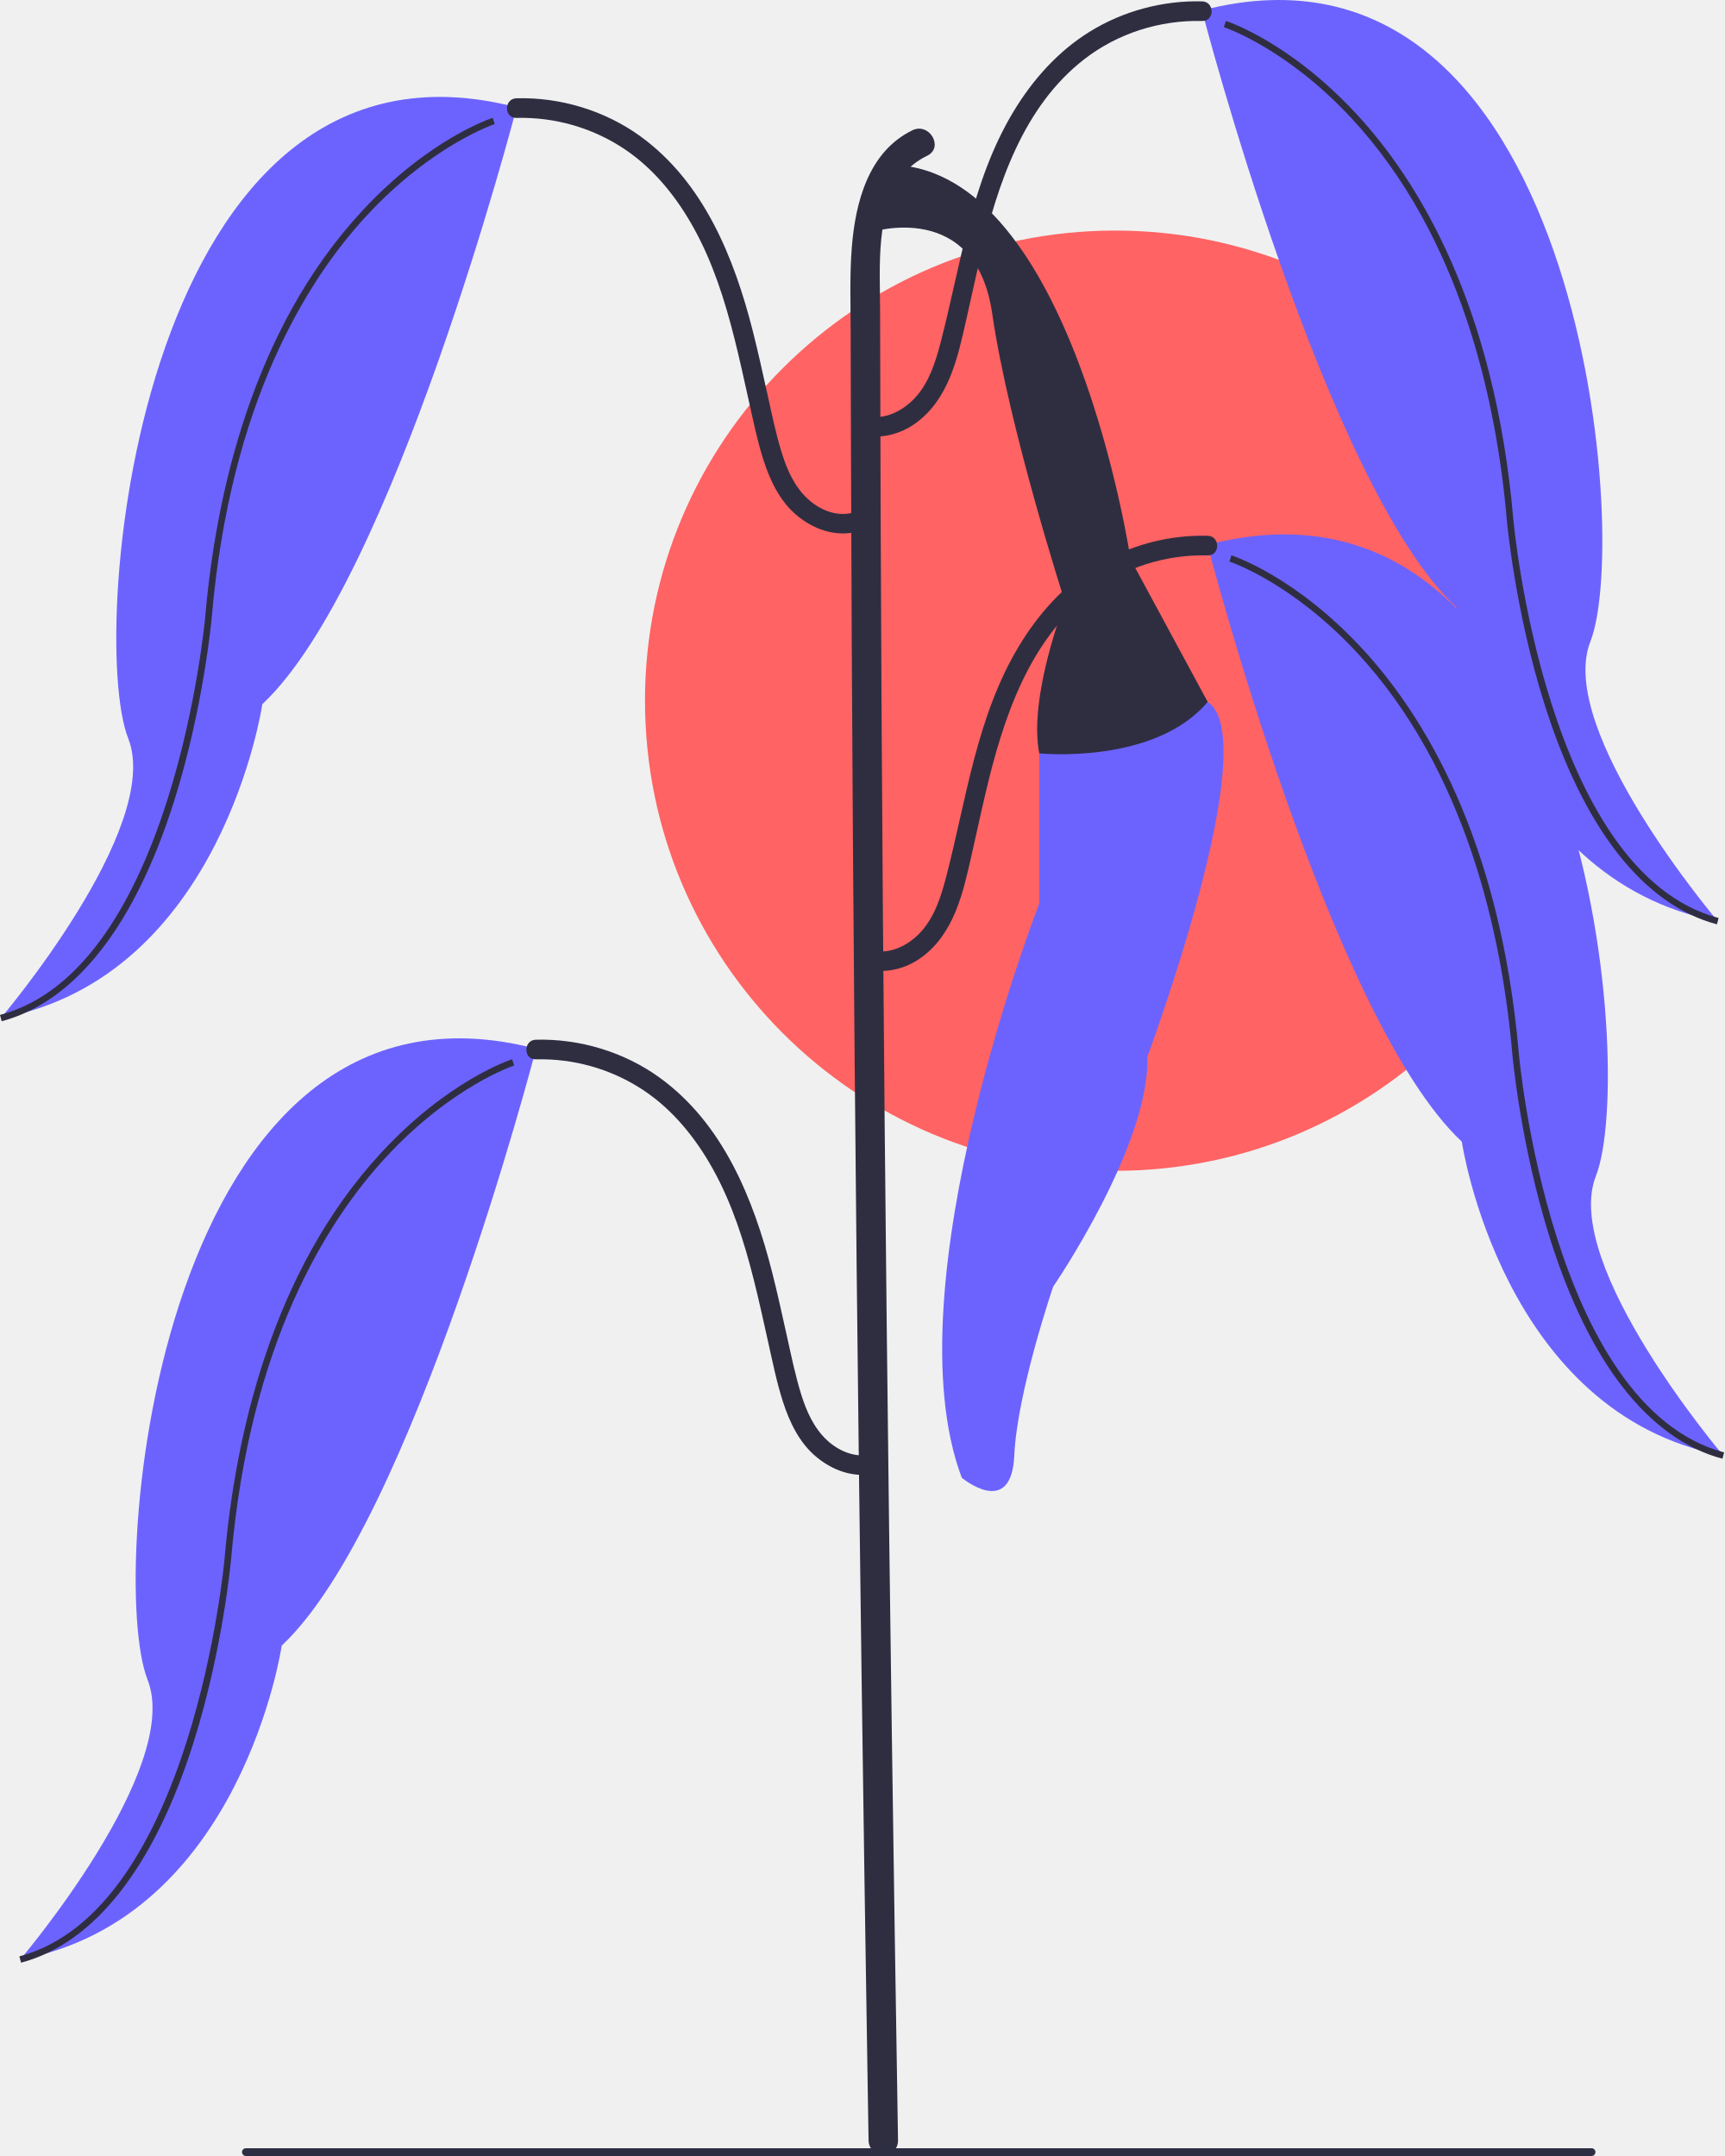
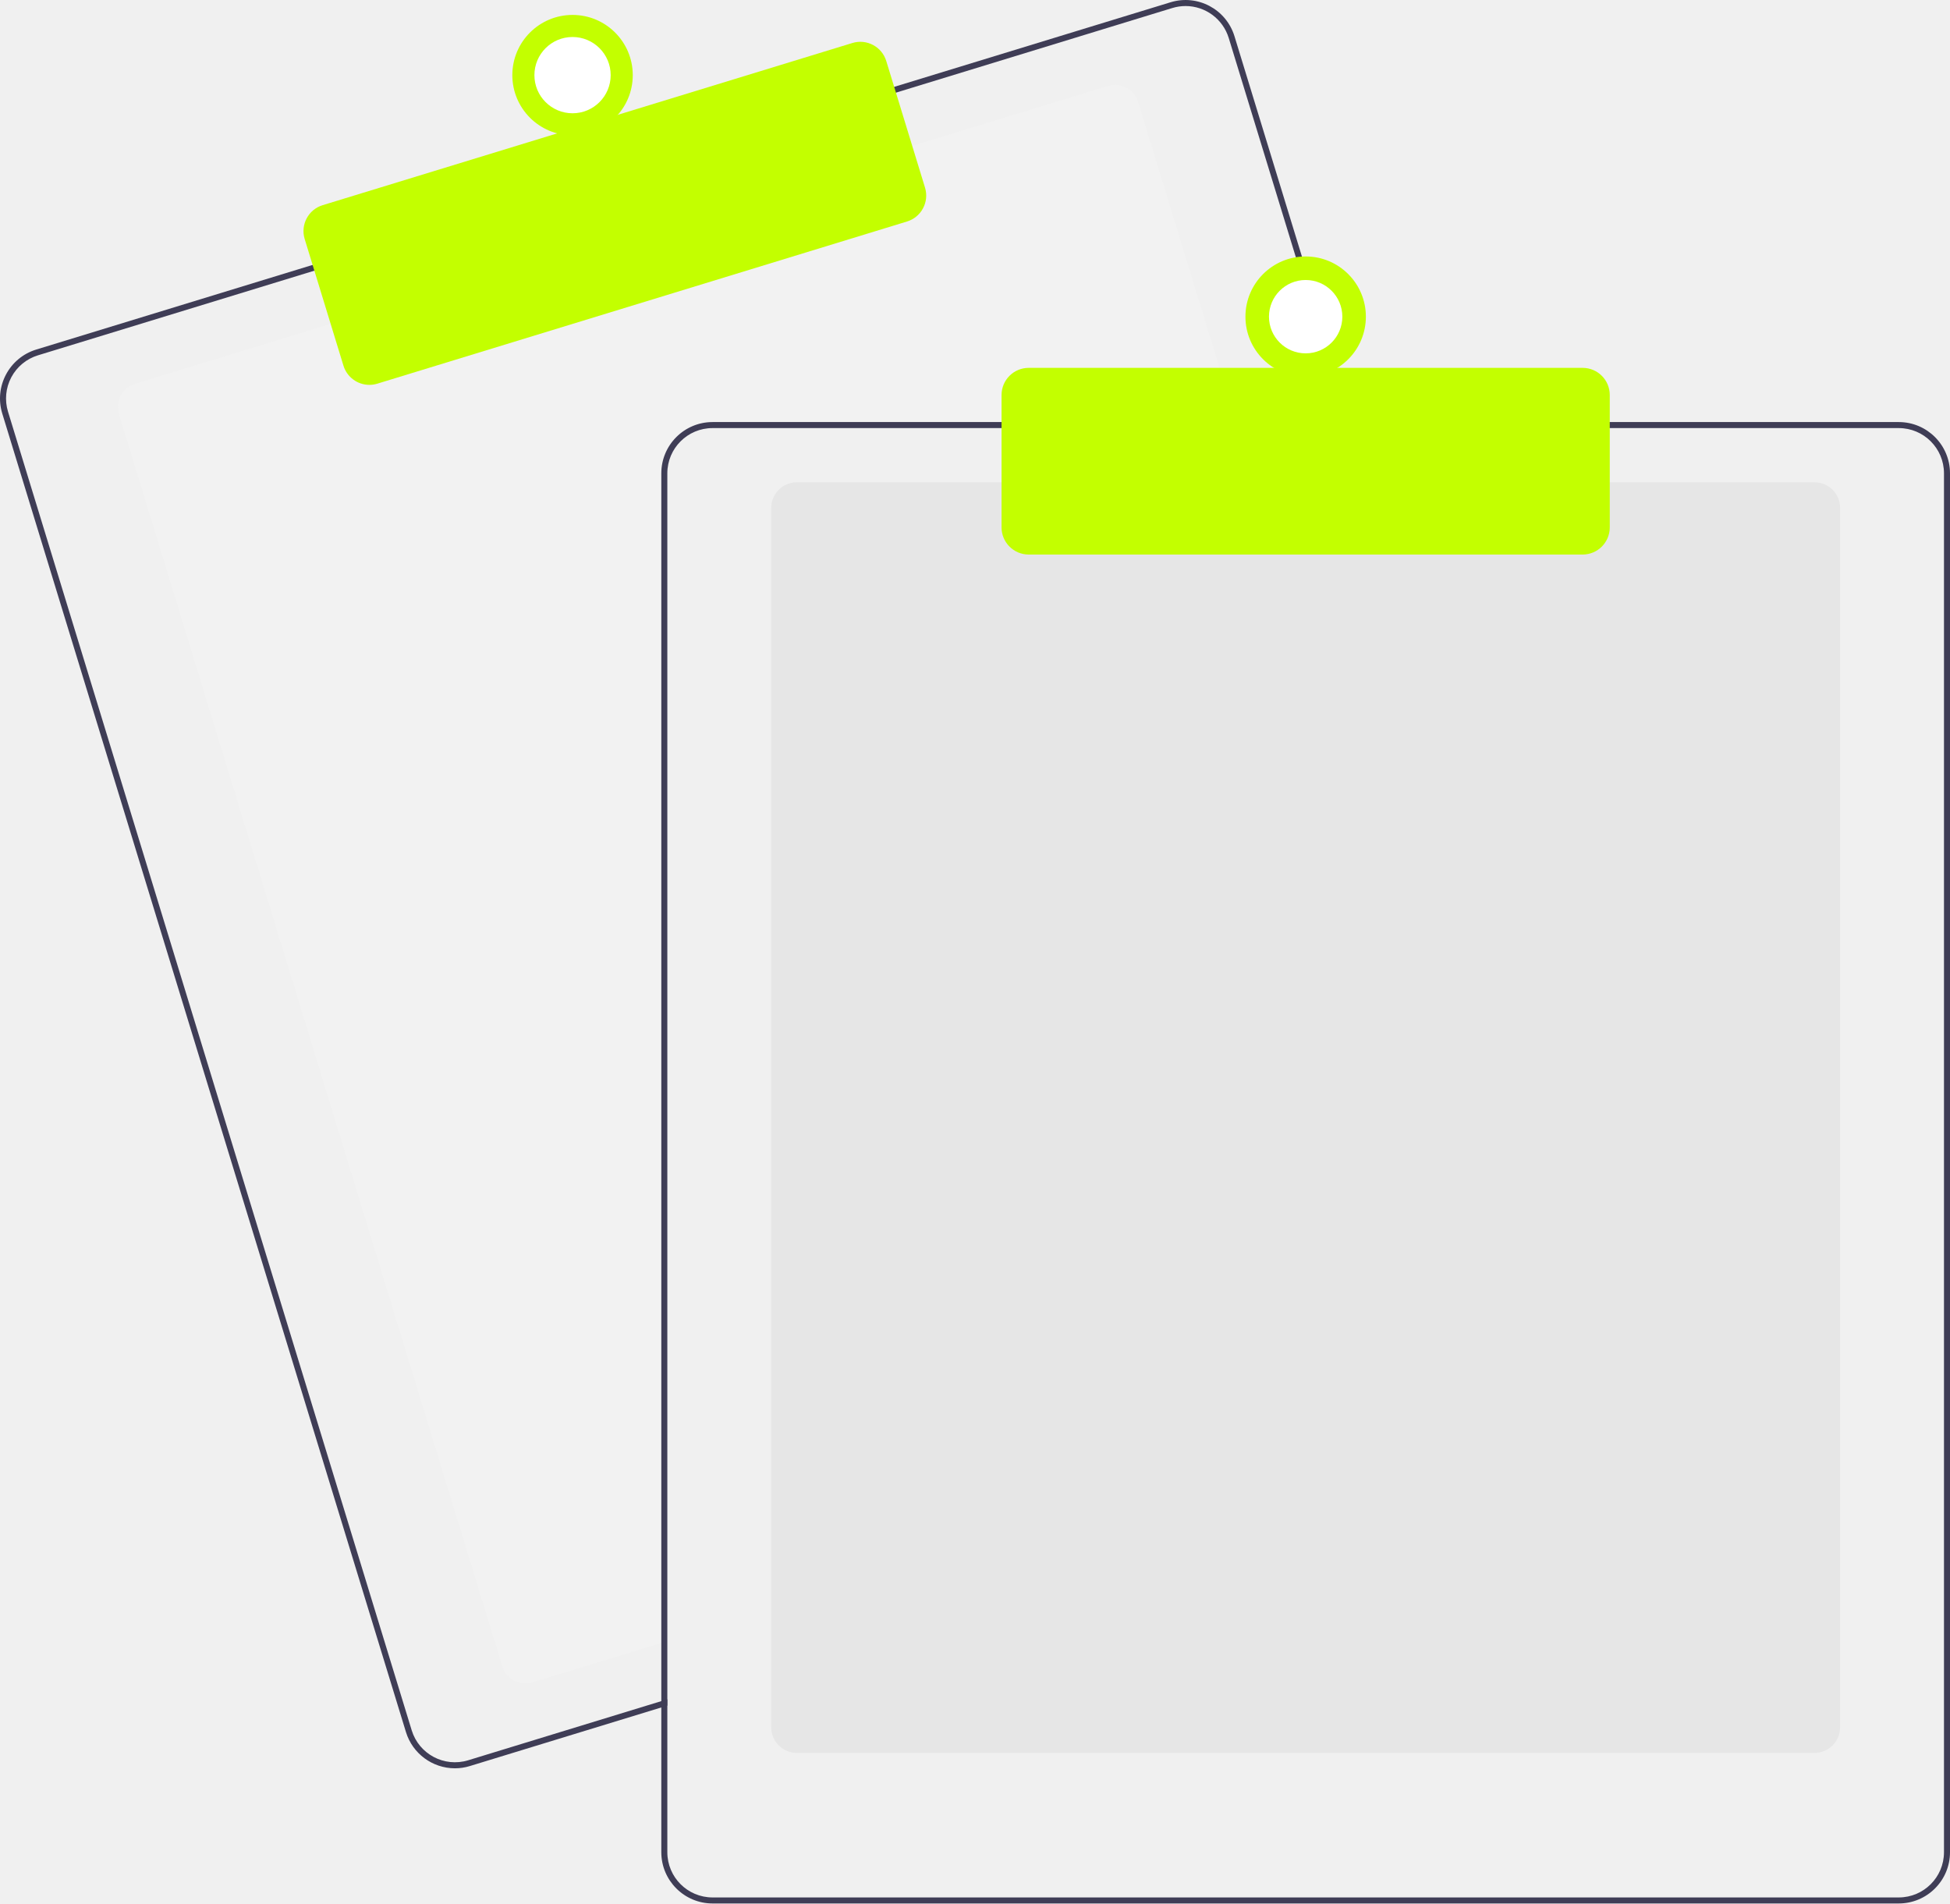
- <svg xmlns="http://www.w3.org/2000/svg" width="526.899" height="658.949" viewBox="0 0 526.899 658.949">
-   <circle cx="340.797" cy="214.154" r="143.685" fill="#ff6363" stroke-width="0" />
-   <path d="m331.998,213.841l-14.402,16.422v45.898s-45.684,117.091-23.68,175.484c0,0,15.166,12.694,16.046-6.77s11.882-51.623,11.882-51.623c0,0,29.62-43.16,28.773-70.241,0,0,36.064-96.789,18.455-108.48l-37.073-.69Z" fill="#6c63ff" stroke-width="0" />
-   <path d="m274.434,654.14c-.681-41.444-1.316-82.89-1.894-124.336-.578-41.429-1.099-82.858-1.554-124.288-.455-41.424-.844-82.849-1.158-124.274-.314-41.431-.553-82.862-.707-124.294-.077-20.721-.133-41.443-.167-62.165-.022-13.292-1.491-30.537,7.355-41.695,1.91-2.409,4.301-4.154,7.045-5.492,5.205-2.538.648-10.302-4.542-7.771-13.45,6.559-17.411,22.072-18.501,35.797-.682,8.589-.361,17.259-.345,25.866.02,10.564.045,21.129.076,31.693.124,42.043.336,84.086.627,126.129.293,42.238.665,84.475,1.108,126.712.441,42.038.95,84.075,1.52,126.112.57,42.053,1.199,84.105,1.878,126.156.085,5.284.172,10.567.258,15.85.095,5.785,9.095,5.803,9,0h0Z" fill="#2f2e41" stroke-width="0" />
-   <path d="m369.071,166.748s37.52,144.622,77.658,182.178c0,0,12.263,83.362,79.913,95.949,0,0-49.607-58.422-38.929-85.474,12.694-32.159-3.385-222.571-118.479-192.952" fill="#6c63ff" stroke-width="0" />
-   <path d="m265.323,296.325c5.703,1.251,11.616-.302,16.297-3.72,4.887-3.569,8.115-8.486,10.408-14.023,2.345-5.661,3.626-11.721,4.983-17.675,1.441-6.324,2.791-12.668,4.286-18.98,5.253-22.181,13.016-45.978,31.773-60.514,10.213-7.915,23.115-11.998,36.001-11.664,3.862.1,3.86-5.9,0-6-12.012-.311-24.121,2.931-34.345,9.255-9.726,6.016-17.48,14.733-23.345,24.479-12.985,21.58-16.022,46.722-22.268,70.656-1.53,5.863-3.495,12.068-7.66,16.643-3.694,4.058-9.226,6.923-14.535,5.758-1.581-.347-3.245.475-3.69,2.095-.412,1.501.506,3.342,2.095,3.69h0Z" fill="#2f2e41" stroke-width="0" />
-   <path d="m526.385,445.841c-22.494-5.975-40.732-29.287-52.743-67.416-9.026-28.653-11.444-55.903-11.467-56.175-3.123-36.037-13.89-86.587-47.446-122.75-20.007-21.562-38.843-27.807-39.031-27.867l.613-1.903c.788.253,19.524,6.468,39.884,28.41,18.734,20.19,42.265,58.082,47.972,123.939.093,1.077,9.87,107.789,62.731,121.831l-.513,1.933Z" fill="#2f2e41" stroke-width="0" />
-   <path d="m367.379,3.417s37.52,144.622,77.658,182.178c0,0,12.263,83.362,79.913,95.949,0,0-49.607-58.422-38.929-85.474,12.694-32.159-3.385-222.571-118.479-192.952" fill="#6c63ff" stroke-width="0" />
-   <path d="m263.63,132.993c5.703,1.251,11.616-.302,16.297-3.72,4.887-3.569,8.115-8.486,10.408-14.023,2.345-5.661,3.626-11.721,4.983-17.675,1.441-6.324,2.791-12.668,4.286-18.98,5.253-22.181,13.016-45.978,31.773-60.514,10.213-7.915,23.115-11.998,36.001-11.664,3.862.1,3.86-5.9,0-6-12.012-.311-24.121,2.931-34.345,9.255-9.726,6.016-17.48,14.733-23.345,24.479-12.985,21.58-16.022,46.722-22.268,70.656-1.53,5.863-3.495,12.068-7.66,16.643-3.694,4.058-9.226,6.923-14.535,5.758-1.581-.347-3.245.475-3.69,2.095-.412,1.501.506,3.342,2.095,3.69h0Z" fill="#2f2e41" stroke-width="0" />
-   <path d="m524.693,282.509c-22.494-5.975-40.732-29.287-52.743-67.416-9.026-28.653-11.444-55.903-11.467-56.175-3.123-36.037-13.89-86.587-47.446-122.75-20.007-21.562-38.843-27.807-39.031-27.867l.613-1.903c.788.253,19.524,6.468,39.884,28.41,18.734,20.19,42.265,58.082,47.972,123.939.093,1.077,9.87,107.789,62.731,121.831l-.513,1.933Z" fill="#2f2e41" stroke-width="0" />
-   <path d="m163.752,320.771s-37.52,144.622-77.658,182.178c0,0-12.263,83.362-79.913,95.949,0,0,49.607-58.422,38.929-85.474-12.694-32.159,3.385-222.571,118.479-192.952" fill="#6c63ff" stroke-width="0" />
-   <path d="m265.905,444.562c-4.636,1.017-9.602-1.069-13.168-4.379-3.996-3.709-6.271-8.817-7.869-13.94-1.838-5.892-3.075-11.983-4.415-18.002-1.443-6.483-2.856-12.974-4.494-19.412-5.7-22.401-14.987-45.404-34.326-59.432-10.878-7.89-24.467-11.973-37.88-11.626-3.854.1-3.869,6.1,0,6,11.592-.3,23.069,2.962,32.752,9.353,9.111,6.014,16.107,14.725,21.369,24.197,5.868,10.563,9.535,22.119,12.475,33.792,1.603,6.365,2.995,12.78,4.423,19.186,1.353,6.069,2.595,12.22,4.504,18.144,2.004,6.22,4.996,12.478,10.095,16.755,5.065,4.249,11.533,6.597,18.13,5.149,1.583-.347,2.508-2.187,2.095-3.69-.449-1.633-2.103-2.444-3.69-2.095h0Z" fill="#2f2e41" stroke-width="0" />
-   <path d="m6.438,599.864l-.513-1.933c52.861-14.041,62.639-120.753,62.731-121.83,3.15-36.351,14.031-87.36,47.972-123.94,20.36-21.942,39.096-28.157,39.884-28.41l.614,1.903c-.189.061-19.114,6.357-39.125,27.968-18.483,19.959-41.701,57.439-47.353,122.651-.023.271-2.441,27.521-11.467,56.174-12.011,38.129-30.25,61.441-52.743,67.416Z" fill="#2f2e41" stroke-width="0" />
-   <path d="m157.828,33.036s-37.52,144.622-77.658,182.178c0,0-12.263,83.362-79.913,95.949,0,0,49.607-58.422,38.929-85.474-12.694-32.159,3.385-222.571,118.479-192.952" fill="#6c63ff" stroke-width="0" />
-   <path d="m259.981,156.827c-4.636,1.017-9.602-1.069-13.168-4.379-3.996-3.709-6.271-8.817-7.869-13.94-1.838-5.892-3.075-11.983-4.415-18.002-1.443-6.483-2.856-12.974-4.494-19.412-5.7-22.401-14.987-45.404-34.326-59.432-10.878-7.89-24.467-11.973-37.88-11.626-3.854.1-3.869,6.1,0,6,11.592-.3,23.069,2.962,32.752,9.353,9.111,6.014,16.107,14.725,21.369,24.197,5.868,10.563,9.535,22.119,12.475,33.792,1.603,6.365,2.995,12.78,4.423,19.186,1.353,6.069,2.595,12.22,4.504,18.144,2.004,6.22,4.996,12.478,10.095,16.755,5.065,4.249,11.533,6.597,18.13,5.149,1.583-.347,2.508-2.187,2.095-3.69-.449-1.633-2.103-2.444-3.69-2.095h0Z" fill="#2f2e41" stroke-width="0" />
-   <path d="m.513,312.129l-.513-1.933c52.871-14.044,62.639-120.753,62.731-121.83,3.15-36.351,14.031-87.36,47.972-123.94,20.36-21.942,39.096-28.157,39.884-28.41l.614,1.903c-.189.061-19.114,6.357-39.125,27.968-18.483,19.959-41.701,57.439-47.353,122.651-.023.271-2.441,27.521-11.467,56.174-12.011,38.129-30.25,61.441-52.743,67.416Z" fill="#2f2e41" stroke-width="0" />
-   <path d="m266.121,70.977s31.991-10.323,37.086,24.802c5.096,35.126,22.286,88.341,22.286,88.341,0,0-11.298,28.714-7.897,46.143,0,0,35.233,3.575,51.475-15.733l-23.565-43.592s-17.731-118.971-72.744-120.546l-6.642,20.585Z" fill="#2f2e41" stroke-width="0" />
-   <path d="m487.56,657.759c0,.66-.53,1.19-1.19,1.19H75.15c-.66,0-1.19-.53-1.19-1.19s.53-1.19,1.19-1.19h411.22c.66,0,1.19.53,1.19,1.19Z" fill="#2e2e43" stroke-width="0" />
+ <svg xmlns="http://www.w3.org/2000/svg" width="647.636" height="632.174" viewBox="0 0 647.636 632.174" data-src="https://cdn.undraw.co/illustrations/no-data_ig65.svg" role="img" artist="Katerina Limpitsouni" source="https://undraw.co/">
+   <path d="M687.328,276.087H512.818a15.018,15.018,0,0,0-15,15v387.85l-2,.61-42.81,13.11a8.007,8.007,0,0,1-9.99-5.31L315.678,271.397a8.003,8.003,0,0,1,5.31-9.99l65.97-20.2,191.25-58.54,65.97-20.2a7.989,7.989,0,0,1,9.99,5.3l32.55,106.32Z" transform="translate(-276.1819 -133.9131)" fill="#f2f2f2" />
+   <path d="M725.408,274.087l-39.23-128.14a16.994,16.994,0,0,0-21.23-11.28l-92.75,28.39L380.958,221.607l-92.75,28.4a17.015,17.015,0,0,0-11.28,21.23l134.08,437.93a17.027,17.027,0,0,0,16.26,12.03,16.789,16.789,0,0,0,4.97-.75l63.58-19.46,2-.62v-2.09l-2,.61-64.17,19.65a15.015,15.015,0,0,1-18.73-9.95l-134.07-437.94a14.979,14.979,0,0,1,9.95-18.73l92.75-28.4,191.24-58.54,92.75-28.4a15.156,15.156,0,0,1,4.41-.66,15.015,15.015,0,0,1,14.32,10.61l39.05,127.56.62,2h2.08Z" transform="translate(-276.1819 -133.9131)" fill="#3f3d56" />
+   <path d="M398.863,261.734a9.016,9.016,0,0,1-8.611-6.367l-12.88-42.072a8.999,8.999,0,0,1,5.971-11.24l175.939-53.864a9.009,9.009,0,0,1,11.241,5.971l12.88,42.072a9.01,9.01,0,0,1-5.971,11.241L401.492,261.339A8.976,8.976,0,0,1,398.863,261.734Z" transform="translate(-276.1819 -133.9131)" fill="#c3ff00" />
+   <circle cx="190.154" cy="24.955" r="20" fill="#c3ff00" />
+   <circle cx="190.154" cy="24.955" r="12.665" fill="#fff" />
+   <path d="M878.818,716.087h-338a8.51,8.51,0,0,1-8.5-8.5v-405a8.51,8.51,0,0,1,8.5-8.5h338a8.51,8.51,0,0,1,8.5,8.5v405A8.51,8.51,0,0,1,878.818,716.087Z" transform="translate(-276.1819 -133.9131)" fill="#e6e6e6" />
+   <path d="M723.318,274.087h-210.5a17.024,17.024,0,0,0-17,17v407.8l2-.61v-407.19a15.018,15.018,0,0,1,15-15H723.938Zm183.5,0h-394a17.024,17.024,0,0,0-17,17v458a17.024,17.024,0,0,0,17,17h394a17.024,17.024,0,0,0,17-17v-458A17.024,17.024,0,0,0,906.818,274.087Zm15,475a15.018,15.018,0,0,1-15,15h-394a15.018,15.018,0,0,1-15-15v-458a15.018,15.018,0,0,1,15-15h394a15.018,15.018,0,0,1,15,15Z" transform="translate(-276.1819 -133.9131)" fill="#3f3d56" />
+   <path d="M801.818,318.087h-184a9.01,9.01,0,0,1-9-9v-44a9.01,9.01,0,0,1,9-9h184a9.01,9.01,0,0,1,9,9v44A9.01,9.01,0,0,1,801.818,318.087Z" transform="translate(-276.1819 -133.9131)" fill="#c3ff00" />
+   <circle cx="433.636" cy="105.174" r="20" fill="#c3ff00" />
+   <circle cx="433.636" cy="105.174" r="12.182" fill="#fff" />
</svg>
